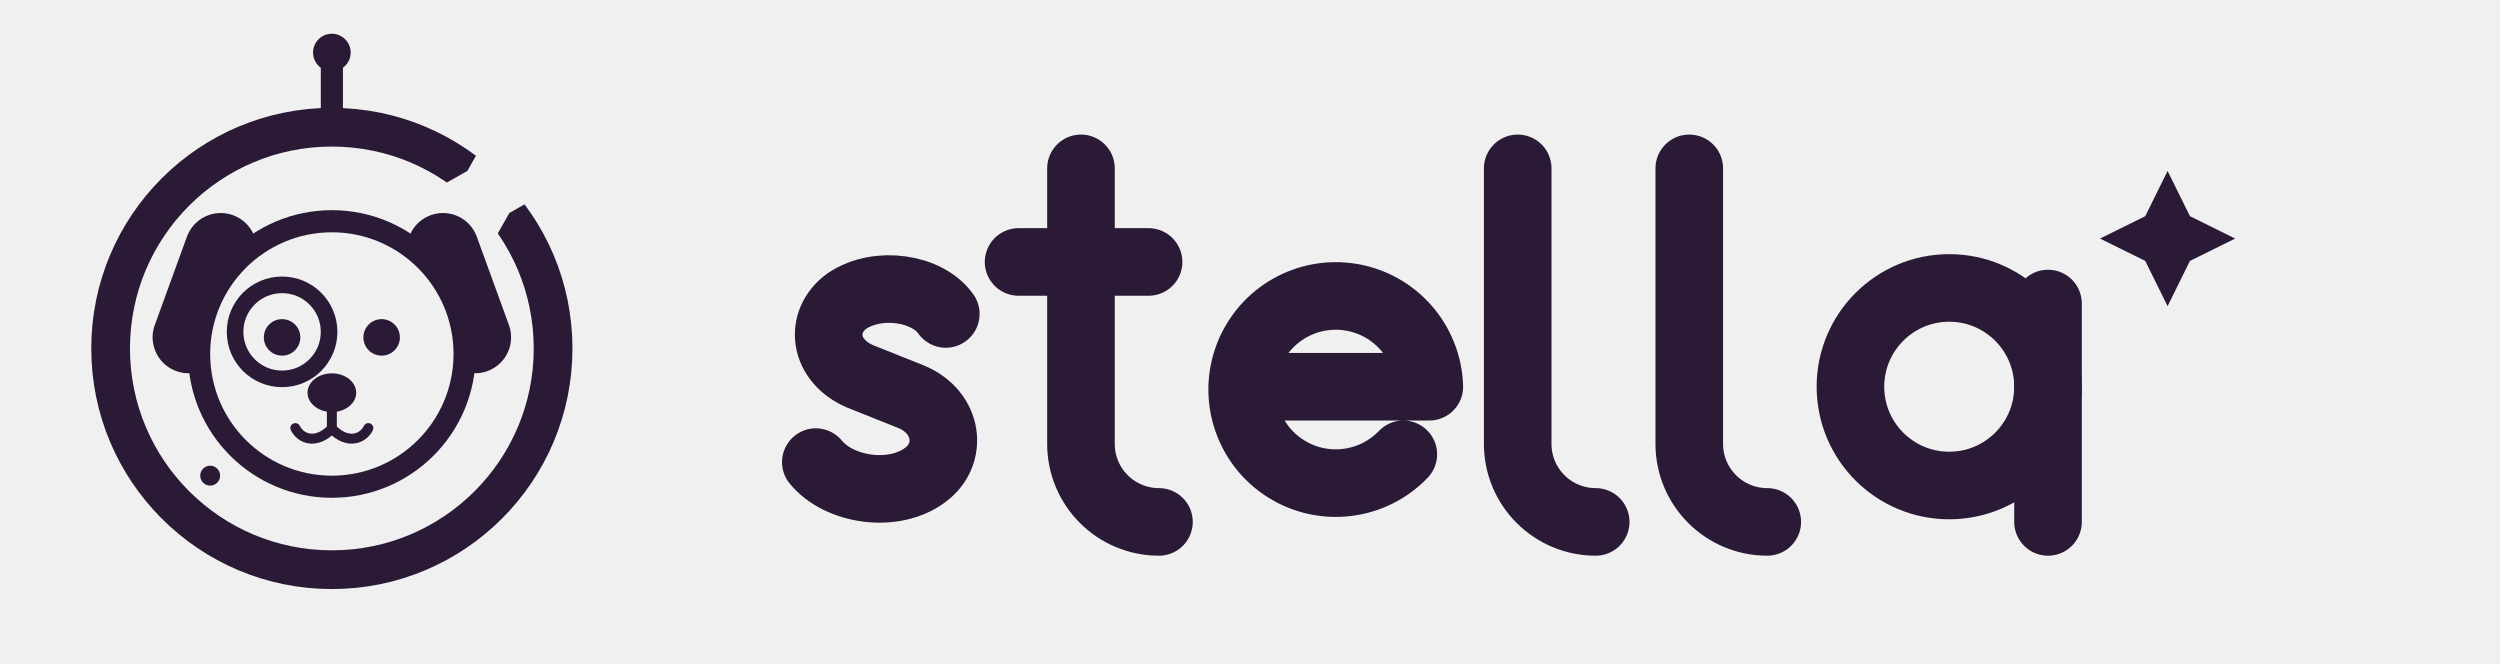
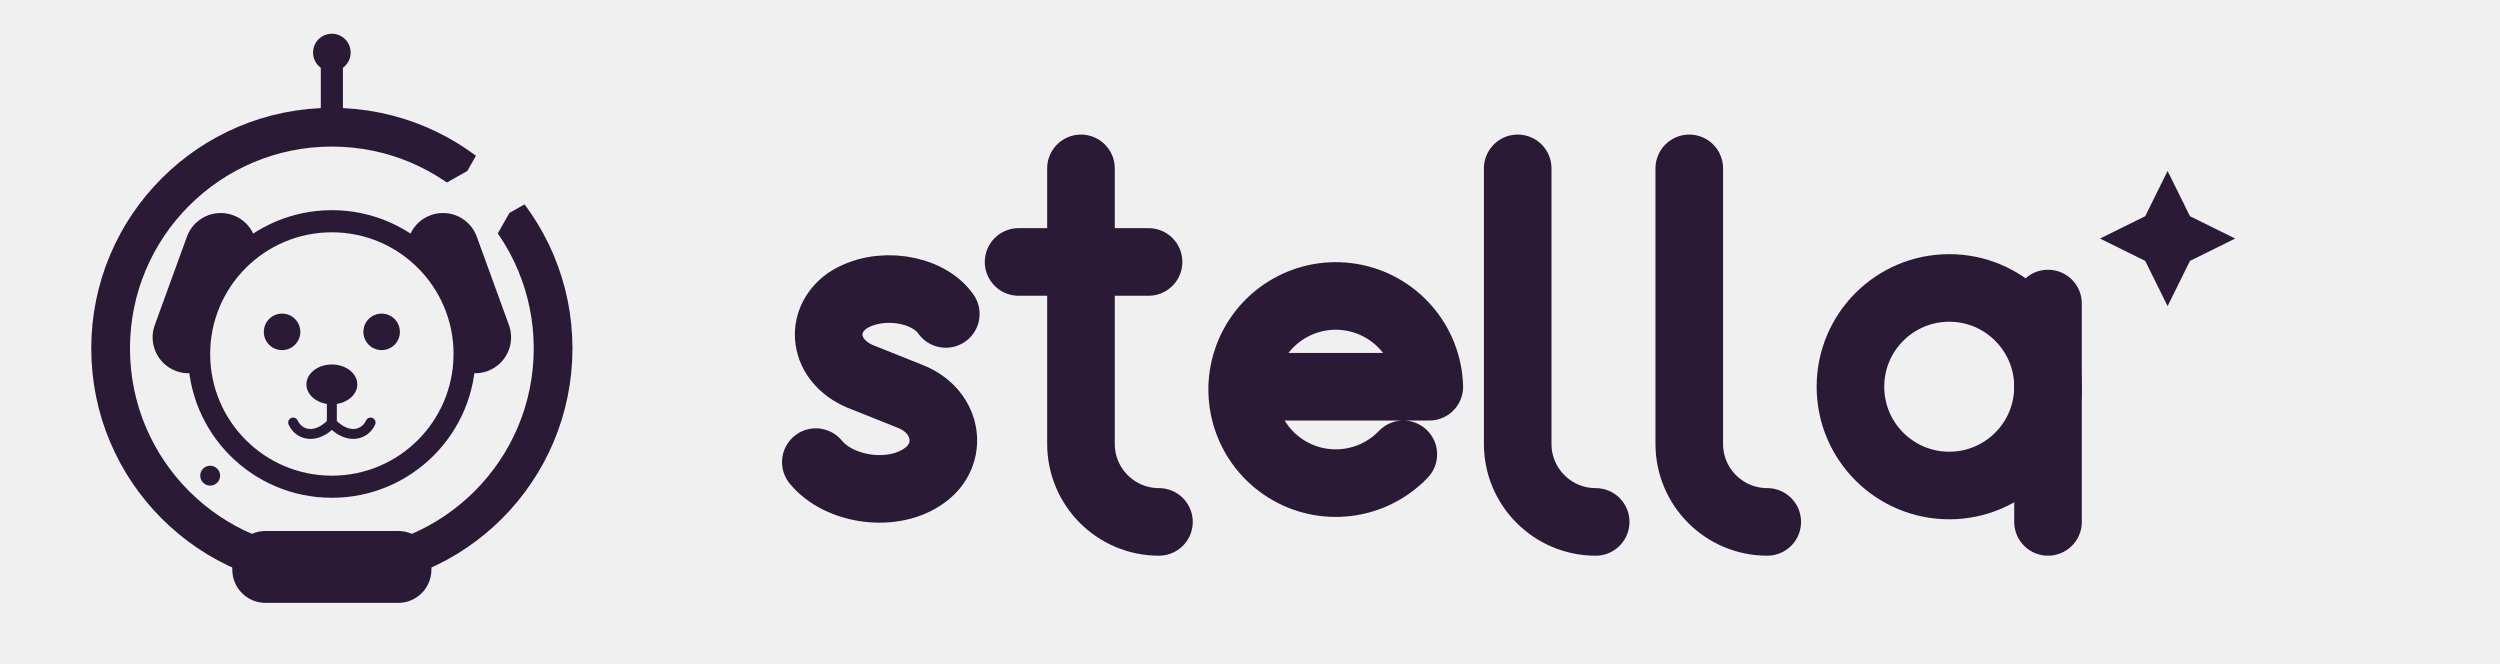
<svg xmlns="http://www.w3.org/2000/svg" viewBox="0 0 452 120" width="904" height="240">
-   <style>@media (prefers-color-scheme: dark){.lk-cs{stroke:#FFF6E9}.lk-cf{fill:#FFF6E9}}</style>
+   <style>@media (prefers-color-scheme: dark){.ch-cs{stroke:#FFF6E9}.ch-cf{fill:#FFF6E9}}</style>
  <g>
    <defs>
      <mask id="mEars">
        <rect width="120" height="120" fill="#fff" />
        <circle cx="60" cy="64" r="24" fill="#000" />
      </mask>
      <mask id="mRing">
        <rect width="120" height="120" fill="#fff" />
        <path d="M 88.3 24.2 L 92.1 30.9 L 98.8 34.7 L 92.1 38.5 L 88.3 45.2 L 84.5 38.5 L 77.8 34.7 L 84.5 30.9 Z" fill="#000" />
      </mask>
    </defs>
-     <line class="lk-cs" x1="60" y1="20" x2="60" y2="12" stroke="#2A1A35" stroke-width="4" stroke-linecap="round" />
-     <circle class="lk-cf" cx="60" cy="9.5" r="3.4" fill="#2A1A35" />
+     <line class="ch-cs" x1="60" y1="20" x2="60" y2="12" stroke="#2A1A35" stroke-width="4" stroke-linecap="round" />
+     <circle class="ch-cf" cx="60" cy="9.5" r="3.4" fill="#2A1A35" />
+     <rect class="ch-cf" x="42" y="96" width="36" height="13" rx="6" fill="#2A1A35" />
    <g mask="url(#mEars)">
-       <rect class="lk-cf" x="30.5" y="38" width="13" height="30" rx="6.5" transform="rotate(20 37 53)" fill="#2A1A35" />
-       <rect class="lk-cf" x="76.5" y="38" width="13" height="30" rx="6.5" transform="rotate(-20 83 53)" fill="#2A1A35" />
+       <rect class="ch-cf" x="30.5" y="38" width="13" height="30" rx="6.5" transform="rotate(20 37 53)" fill="#2A1A35" />
+       <rect class="ch-cf" x="76.5" y="38" width="13" height="30" rx="6.5" transform="rotate(-20 83 53)" fill="#2A1A35" />
    </g>
-     <circle class="lk-cs" cx="60" cy="64" r="24" fill="none" stroke="#2A1A35" stroke-width="4" />
-     <circle class="lk-cs" cx="51" cy="60" r="8.5" fill="none" stroke="#2A1A35" stroke-width="3" />
-     <circle class="lk-cf" cx="51" cy="61" r="3.3" fill="#2A1A35" />
-     <circle class="lk-cf" cx="69" cy="61" r="3.3" fill="#2A1A35" />
-     <ellipse class="lk-cf" cx="60" cy="71" rx="4.4" ry="3.5" fill="#2A1A35" />
-     <path class="lk-cs" d="M60 74 L60 77.5 M60 77.5 C57.2 80.4 54.4 79.4 53.4 77.4 M60 77.5 C62.8 80.4 65.6 79.4 66.6 77.4" fill="none" stroke="#2A1A35" stroke-width="1.8" stroke-linecap="round" />
+     <circle class="ch-cs" cx="60" cy="64" r="24" fill="none" stroke="#2A1A35" stroke-width="4" />
+     <circle class="ch-cf" cx="51" cy="60" r="3.3" fill="#2A1A35" />
+     <circle class="ch-cf" cx="69" cy="60" r="3.3" fill="#2A1A35" />
+     <ellipse class="ch-cf" cx="60" cy="69.5" rx="4.6" ry="3.6" fill="#2A1A35" />
+     <path class="ch-cs" d="M60 72.5 L60 76.5 M60 76.5 C57 79.6 54 78.6 53 76.4 M60 76.5 C63 79.6 66 78.6 67 76.4" fill="none" stroke="#2A1A35" stroke-width="1.8" stroke-linecap="round" />
    <g mask="url(#mRing)">
-       <circle class="lk-cs" cx="60" cy="63" r="40" fill="none" stroke="#2A1A35" stroke-width="7" />
+       <circle class="ch-cs" cx="60" cy="63" r="40" fill="none" stroke="#2A1A35" stroke-width="7" />
    </g>
-     <circle class="lk-cf" cx="38" cy="86" r="1.8" fill="#2A1A35" />
+     <circle class="ch-cf" cx="38" cy="86" r="1.8" fill="#2A1A35" />
  </g>
  <g transform="translate(124 6) scale(0.94)">
-     <g class="lk-cs" fill="none" stroke="#2A1A35" stroke-width="13" stroke-linecap="round" stroke-linejoin="round">
+     <g class="ch-cs" fill="none" stroke="#2A1A35" stroke-width="13" stroke-linecap="round" stroke-linejoin="round">
      <path d="M50 54 C46.5 49 37 47.5 31 51.5 C25.5 55.5 26.5 63 33.5 66 L43.5 70 C50.5 73 51.5 81 46 85 C40 89.5 29.5 88 25 82.5" />
      <path d="M76 26 L76 79 A 15 15 0 0 0 91 94" />
      <path d="M64 44 L89 44" />
      <path d="M107 68 L143 68 A 18 18 0 1 0 138 81" />
      <path d="M160 26 L160 79 A 15 15 0 0 0 175 94" />
      <path d="M193 26 L193 79 A 15 15 0 0 0 208 94" />
      <circle cx="243" cy="68" r="19" />
      <path d="M262 52 L262 94" />
    </g>
-     <path class="lk-cf" d="M 285 26.5 L 289.3 35.2 L 298 39.5 L 289.3 43.8 L 285 52.5 L 280.7 43.8 L 272 39.5 L 280.7 35.2 Z" fill="#2A1A35" />
+     <path class="ch-cf" d="M 285 26.5 L 289.3 35.2 L 298 39.5 L 289.3 43.8 L 285 52.5 L 280.7 43.8 L 272 39.5 L 280.7 35.2 Z" fill="#2A1A35" />
  </g>
</svg>
